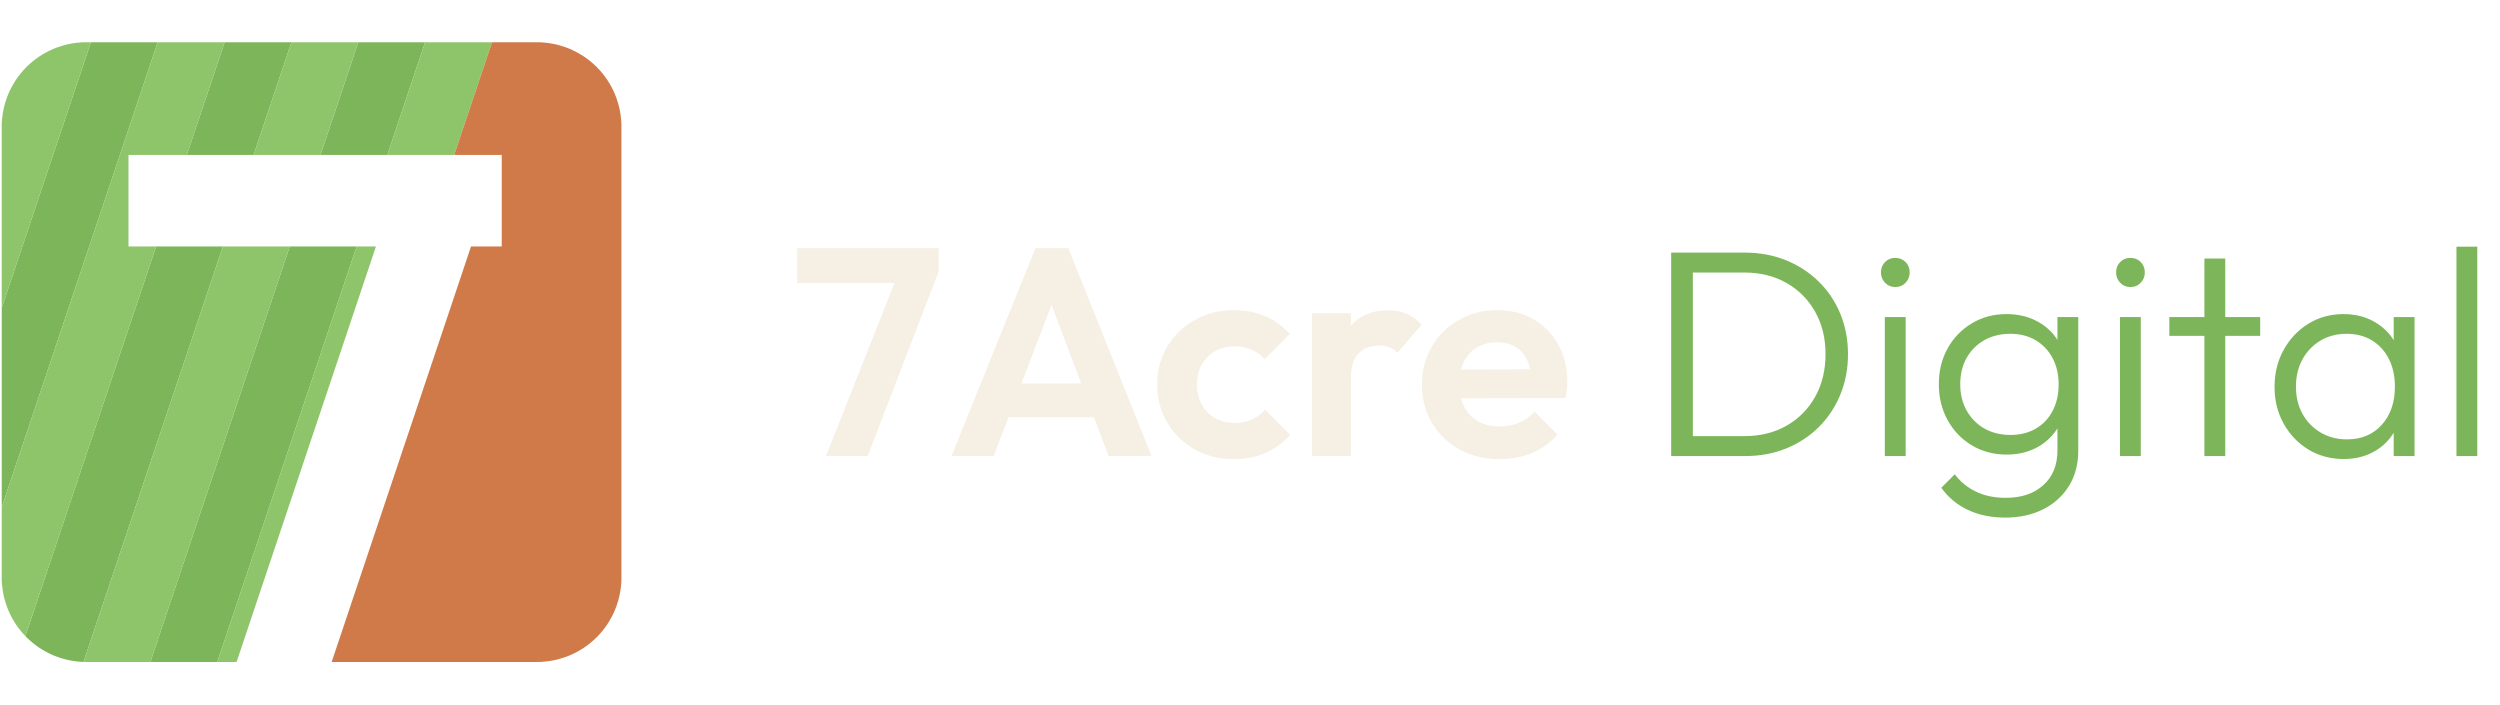
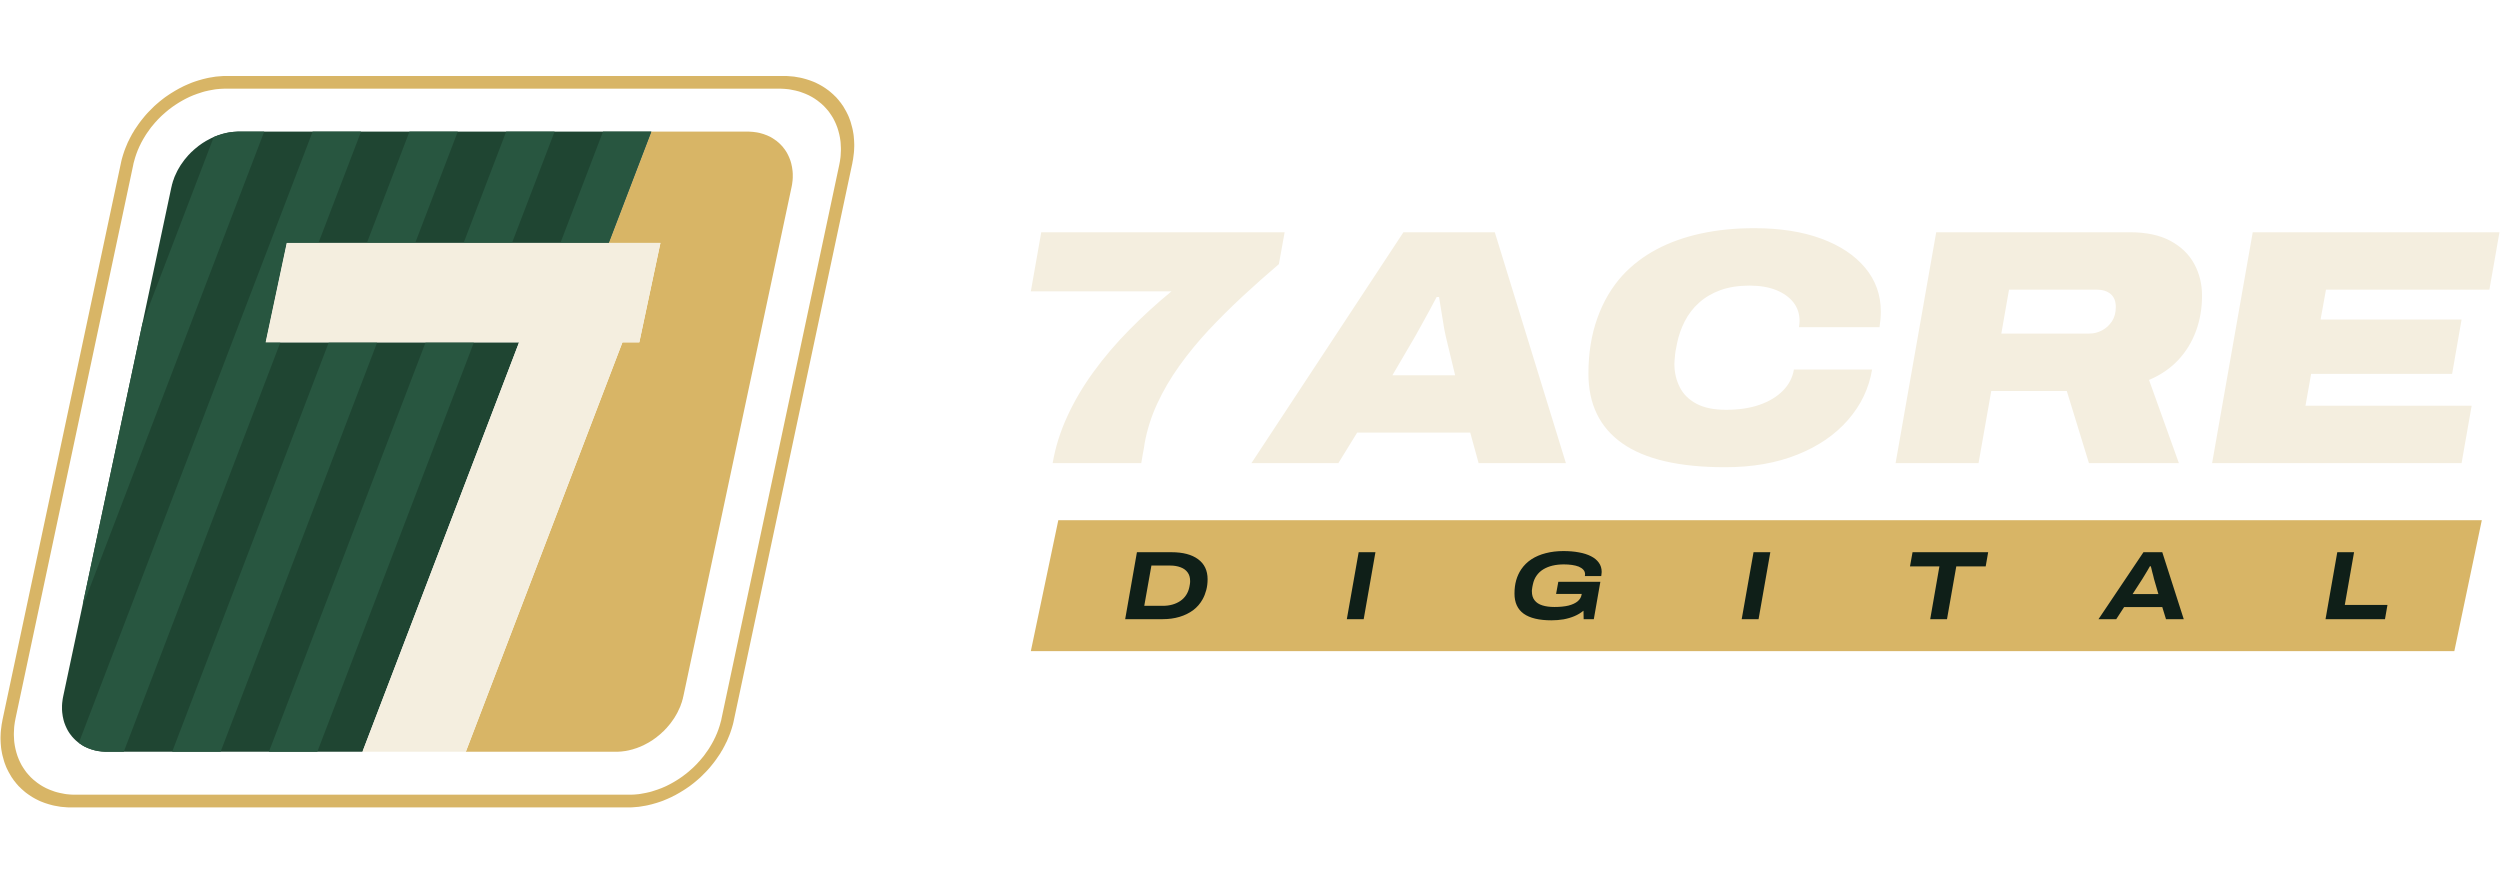
- <svg xmlns="http://www.w3.org/2000/svg" viewBox="0 0 354.51 100.00" width="355" height="100">
-   <g transform="translate(-6.00 0)">
-     <path fill="#7DB65A" d="M6.00 72.04 L28.15 6.00 L18.66 6.00 L6.00 43.74ZM9.51 90.49 L9.94 90.89 L10.39 91.28 L10.85 91.64 L11.33 91.98 L11.83 92.29 L12.34 92.58 L12.87 92.85 L13.41 93.09 L13.96 93.30 L14.52 93.48 L15.08 93.64 L15.66 93.77 L16.24 93.87 L16.82 93.94 L17.41 93.99 L17.62 93.99 L37.41 35.00 L27.92 35.00 L9.36 90.32ZM36.61 94.00 L56.40 35.00 L46.90 35.00 L27.11 94.00ZM41.77 22.00 L47.14 6.00 L37.65 6.00 L32.28 22.00ZM60.76 22.00 L66.12 6.00 L56.63 6.00 L51.26 22.00Z" />
-     <path fill="#8EC46A" d="M16.82 6.06 L16.24 6.13 L15.66 6.23 L15.08 6.36 L14.52 6.52 L13.96 6.70 L13.41 6.91 L12.87 7.15 L12.34 7.42 L11.83 7.71 L11.33 8.02 L10.85 8.36 L10.39 8.72 L9.94 9.11 L9.51 9.51 L9.11 9.94 L8.72 10.39 L8.36 10.85 L8.02 11.33 L7.71 11.83 L7.42 12.34 L7.15 12.87 L6.91 13.41 L6.70 13.96 L6.52 14.52 L6.36 15.08 L6.23 15.66 L6.13 16.24 L6.06 16.82 L6.01 17.41 L6.00 18.00 L6.00 43.74 L18.66 6.00 L18.00 6.00 L17.41 6.01ZM6.00 82.00 L6.01 82.59 L6.06 83.18 L6.13 83.76 L6.23 84.34 L6.36 84.92 L6.52 85.48 L6.70 86.04 L6.91 86.59 L7.15 87.13 L7.42 87.66 L7.71 88.17 L8.02 88.67 L8.36 89.15 L8.72 89.61 L9.11 90.06 L9.36 90.32 L27.92 35.00 L24.00 35.00 L24.00 22.00 L32.28 22.00 L37.65 6.00 L28.15 6.00 L6.00 72.04ZM18.00 94.00 L27.11 94.00 L46.90 35.00 L37.41 35.00 L17.62 93.99ZM39.35 94.00 L59.14 35.00 L56.40 35.00 L36.61 94.00ZM51.26 22.00 L56.63 6.00 L47.14 6.00 L41.77 22.00ZM63.50 22.00 L70.25 22.00 L75.62 6.00 L66.12 6.00 L60.76 22.00Z" />
-     <path fill="#D07A4A" d="M93.94 16.82 L93.87 16.24 L93.77 15.66 L93.64 15.08 L93.48 14.52 L93.30 13.96 L93.09 13.41 L92.85 12.87 L92.58 12.34 L92.29 11.83 L91.98 11.33 L91.64 10.85 L91.28 10.39 L90.89 9.94 L90.49 9.51 L90.06 9.11 L89.61 8.72 L89.15 8.36 L88.67 8.02 L88.17 7.71 L87.66 7.42 L87.13 7.15 L86.59 6.91 L86.04 6.70 L85.48 6.52 L84.92 6.36 L84.34 6.23 L83.76 6.13 L83.18 6.06 L82.59 6.01 L82.00 6.00 L75.62 6.00 L70.25 22.00 L77.00 22.00 L77.00 35.00 L72.64 35.00 L52.85 94.00 L82.00 94.00 L82.59 93.99 L83.18 93.94 L83.76 93.87 L84.34 93.77 L84.92 93.64 L85.48 93.48 L86.04 93.30 L86.59 93.09 L87.13 92.85 L87.66 92.58 L88.17 92.29 L88.67 91.98 L89.15 91.64 L89.61 91.28 L90.06 90.89 L90.49 90.49 L90.89 90.06 L91.28 89.61 L91.64 89.15 L91.98 88.67 L92.29 88.17 L92.58 87.66 L92.85 87.13 L93.09 86.59 L93.30 86.04 L93.48 85.48 L93.64 84.92 L93.77 84.34 L93.87 83.76 L93.94 83.18 L93.99 82.59 L94.00 82.00 L94.00 18.00 L93.99 17.41Z" />
+ <svg xmlns="http://www.w3.org/2000/svg" viewBox="0 0 282.88 100.00" width="283" height="100">
+   <g transform="translate(-1.68 0)">
+     <path fill="#D8B566" d="M70.53 27.50 L76.38 27.50 L73.99 38.75 L72.08 38.75 L54.35 85.10 L71.34 85.10 L71.49 85.10 L71.65 85.09 L71.81 85.08 L71.96 85.07 L72.12 85.05 L72.28 85.03 L72.44 85.01 L72.59 84.98 L72.75 84.95 L72.91 84.91 L73.07 84.87 L73.23 84.83 L73.38 84.78 L73.54 84.73 L73.70 84.68 L73.85 84.62 L74.01 84.56 L74.16 84.50 L74.31 84.43 L74.47 84.36 L74.62 84.28 L74.77 84.20 L74.92 84.12 L75.07 84.04 L75.21 83.95 L75.36 83.86 L75.50 83.77 L75.64 83.67 L75.78 83.57 L75.92 83.47 L76.05 83.36 L76.19 83.25 L76.32 83.14 L76.45 83.03 L76.57 82.91 L76.70 82.80 L76.82 82.68 L76.94 82.55 L77.06 82.43 L77.17 82.30 L77.28 82.17 L77.39 82.04 L77.50 81.91 L77.60 81.77 L77.70 81.63 L77.80 81.49 L77.90 81.35 L77.99 81.21 L78.07 81.07 L78.16 80.92 L78.24 80.78 L78.32 80.63 L78.39 80.48 L78.46 80.33 L78.53 80.18 L78.60 80.03 L78.66 79.88 L78.71 79.72 L78.77 79.57 L78.82 79.42 L78.86 79.26 L78.91 79.11 L78.94 78.95 L78.98 78.80 L91.22 21.20 L91.25 21.05 L91.28 20.89 L91.30 20.74 L91.32 20.58 L91.34 20.43 L91.35 20.28 L91.36 20.12 L91.36 19.97 L91.36 19.82 L91.36 19.67 L91.35 19.52 L91.34 19.37 L91.32 19.22 L91.30 19.08 L91.28 18.93 L91.25 18.79 L91.22 18.65 L91.19 18.51 L91.15 18.37 L91.11 18.23 L91.06 18.09 L91.01 17.96 L90.96 17.83 L90.90 17.70 L90.84 17.57 L90.78 17.45 L90.71 17.32 L90.64 17.20 L90.57 17.09 L90.49 16.97 L90.41 16.86 L90.32 16.75 L90.24 16.64 L90.14 16.53 L90.05 16.43 L89.95 16.33 L89.85 16.23 L89.75 16.14 L89.64 16.05 L89.54 15.96 L89.42 15.88 L89.31 15.80 L89.19 15.72 L89.07 15.64 L88.95 15.57 L88.83 15.50 L88.70 15.44 L88.57 15.38 L88.44 15.32 L88.30 15.27 L88.17 15.22 L88.03 15.17 L87.89 15.13 L87.75 15.09 L87.61 15.05 L87.46 15.02 L87.32 14.99 L87.17 14.97 L87.02 14.95 L86.87 14.93 L86.72 14.92 L86.57 14.91 L86.41 14.90 L86.26 14.90 L75.35 14.90Z" />
+     <path fill="#1F4532" d="M28.51 14.90 L28.35 14.91 L28.19 14.92 L28.04 14.93 L27.88 14.95 L27.72 14.97 L27.56 14.99 L27.41 15.02 L27.25 15.05 L27.09 15.09 L26.93 15.13 L26.77 15.17 L26.62 15.22 L26.46 15.27 L26.30 15.32 L26.15 15.38 L25.99 15.44 L25.84 15.50 L25.69 15.57 L25.53 15.64 L25.38 15.72 L25.23 15.80 L25.08 15.88 L24.93 15.96 L24.79 16.05 L24.64 16.14 L24.50 16.23 L24.36 16.33 L24.22 16.43 L24.08 16.53 L23.95 16.64 L23.81 16.75 L23.68 16.86 L23.55 16.97 L23.43 17.09 L23.30 17.20 L23.18 17.32 L23.06 17.45 L22.94 17.57 L22.83 17.70 L22.72 17.83 L22.61 17.96 L22.50 18.09 L22.40 18.23 L22.30 18.37 L22.20 18.51 L22.10 18.65 L22.01 18.79 L21.93 18.93 L21.84 19.08 L21.76 19.22 L21.68 19.37 L21.61 19.52 L21.54 19.67 L21.47 19.82 L21.40 19.97 L21.34 20.12 L21.29 20.28 L21.23 20.43 L21.18 20.58 L21.14 20.74 L21.09 20.89 L21.06 21.05 L21.02 21.20 L8.78 78.80 L8.75 78.95 L8.72 79.11 L8.70 79.26 L8.68 79.42 L8.66 79.57 L8.65 79.72 L8.64 79.88 L8.64 80.03 L8.64 80.18 L8.64 80.33 L8.65 80.48 L8.66 80.63 L8.68 80.78 L8.70 80.92 L8.72 81.07 L8.75 81.21 L8.78 81.35 L8.81 81.49 L8.85 81.63 L8.89 81.77 L8.94 81.91 L8.99 82.04 L9.04 82.17 L9.10 82.30 L9.16 82.43 L9.22 82.55 L9.29 82.68 L9.36 82.80 L9.43 82.91 L9.51 83.03 L9.59 83.14 L9.68 83.25 L9.76 83.36 L9.86 83.47 L9.95 83.57 L10.05 83.67 L10.15 83.77 L10.25 83.86 L10.36 83.95 L10.46 84.04 L10.58 84.12 L10.69 84.20 L10.81 84.28 L10.93 84.36 L11.05 84.43 L11.17 84.50 L11.30 84.56 L11.43 84.62 L11.56 84.68 L11.70 84.73 L11.83 84.78 L11.97 84.83 L12.11 84.87 L12.25 84.91 L12.39 84.95 L12.54 84.98 L12.68 85.01 L12.83 85.03 L12.98 85.05 L13.13 85.07 L13.28 85.08 L13.43 85.09 L13.59 85.10 L13.74 85.10 L42.65 85.10 L60.38 38.75 L31.69 38.75 L34.08 27.50 L70.53 27.50 L75.35 14.90 L28.66 14.90Z" />
+     <path fill="#285640" d="M70.53 27.50 L75.35 14.90 L69.88 14.90 L65.06 27.50ZM59.58 27.50 L64.40 14.90 L58.92 14.90 L54.10 27.50ZM37.54 85.10 L55.27 38.75 L49.80 38.75 L32.06 85.10ZM48.62 27.50 L53.44 14.90 L47.97 14.90 L43.15 27.50ZM26.59 85.10 L44.32 38.75 L38.84 38.75 L21.11 85.10ZM10.54 84.10 L10.69 84.20 L10.81 84.28 L10.93 84.36 L11.05 84.43 L11.17 84.50 L11.30 84.56 L11.43 84.62 L11.56 84.68 L11.70 84.73 L11.83 84.78 L11.97 84.83 L12.11 84.87 L12.25 84.91 L12.39 84.95 L12.54 84.98 L12.68 85.01 L12.83 85.03 L12.98 85.05 L13.13 85.07 L13.28 85.08 L13.43 85.09 L13.59 85.10 L13.74 85.10 L15.63 85.10 L33.36 38.75 L31.69 38.75 L34.08 27.50 L37.67 27.50 L42.49 14.90 L37.01 14.90ZM25.82 15.51 L17.74 36.63 L11.00 68.34 L11.09 68.35 L31.53 14.90 L28.66 14.90 L28.51 14.90 L28.35 14.91 L28.19 14.92 L28.04 14.93 L27.88 14.95 L27.72 14.97 L27.56 14.99 L27.41 15.02 L27.25 15.05 L27.09 15.09 L26.93 15.13 L26.77 15.17 L26.62 15.22 L26.46 15.27 L26.30 15.32 L26.15 15.38 L25.99 15.44Z" />
+     <path fill="#D8B566" d="M27.30 8.60 L27.06 8.60 L26.81 8.61 L26.57 8.63 L26.32 8.65 L26.07 8.67 L25.82 8.71 L25.58 8.75 L25.33 8.79 L25.08 8.84 L24.83 8.90 L24.58 8.96 L24.34 9.03 L24.09 9.10 L23.84 9.18 L23.60 9.26 L23.35 9.35 L23.11 9.45 L22.87 9.55 L22.62 9.66 L22.38 9.77 L22.15 9.89 L21.91 10.01 L21.68 10.14 L21.45 10.27 L21.22 10.41 L20.99 10.55 L20.76 10.70 L20.54 10.85 L20.32 11.00 L20.11 11.16 L19.89 11.33 L19.68 11.50 L19.48 11.67 L19.27 11.85 L19.07 12.03 L18.88 12.22 L18.69 12.41 L18.50 12.60 L18.31 12.80 L18.13 13.00 L17.96 13.20 L17.79 13.41 L17.62 13.62 L17.46 13.83 L17.30 14.05 L17.15 14.27 L17.00 14.49 L16.85 14.71 L16.72 14.94 L16.58 15.16 L16.46 15.39 L16.33 15.63 L16.22 15.86 L16.10 16.09 L16.00 16.33 L15.90 16.57 L15.80 16.81 L15.71 17.05 L15.63 17.29 L15.55 17.53 L15.48 17.77 L15.41 18.01 L15.35 18.26 L15.30 18.50 L1.90 81.50 L1.86 81.74 L1.81 81.99 L1.78 82.23 L1.75 82.47 L1.72 82.71 L1.70 82.95 L1.69 83.19 L1.68 83.43 L1.68 83.67 L1.69 83.91 L1.70 84.14 L1.72 84.37 L1.74 84.61 L1.77 84.84 L1.81 85.06 L1.85 85.29 L1.90 85.51 L1.96 85.73 L2.02 85.95 L2.08 86.17 L2.15 86.38 L2.23 86.59 L2.31 86.80 L2.40 87.00 L2.50 87.20 L2.60 87.40 L2.71 87.59 L2.82 87.78 L2.93 87.97 L3.06 88.15 L3.18 88.33 L3.32 88.50 L3.45 88.67 L3.60 88.84 L3.74 89.00 L3.90 89.15 L4.05 89.30 L4.22 89.45 L4.38 89.59 L4.55 89.73 L4.73 89.86 L4.91 89.99 L5.09 90.11 L5.28 90.23 L5.47 90.34 L5.67 90.45 L5.87 90.55 L6.07 90.65 L6.28 90.74 L6.49 90.82 L6.70 90.90 L6.92 90.97 L7.14 91.04 L7.36 91.10 L7.58 91.16 L7.81 91.21 L8.04 91.25 L8.27 91.29 L8.50 91.33 L8.74 91.35 L8.98 91.37 L9.22 91.39 L9.46 91.40 L9.70 91.40 L72.70 91.40 L72.94 91.40 L73.19 91.39 L73.43 91.37 L73.68 91.35 L73.93 91.33 L74.18 91.29 L74.42 91.25 L74.67 91.21 L74.92 91.16 L75.17 91.10 L75.42 91.04 L75.66 90.97 L75.91 90.90 L76.16 90.82 L76.40 90.74 L76.65 90.65 L76.89 90.55 L77.13 90.45 L77.38 90.34 L77.62 90.23 L77.85 90.11 L78.09 89.99 L78.32 89.86 L78.55 89.73 L78.78 89.59 L79.01 89.45 L79.24 89.30 L79.46 89.15 L79.68 89.00 L79.89 88.84 L80.11 88.67 L80.32 88.50 L80.52 88.33 L80.73 88.15 L80.93 87.97 L81.12 87.78 L81.31 87.59 L81.50 87.40 L81.69 87.20 L81.87 87.00 L82.04 86.80 L82.21 86.59 L82.38 86.38 L82.54 86.17 L82.70 85.95 L82.85 85.73 L83.00 85.51 L83.15 85.29 L83.28 85.06 L83.42 84.84 L83.54 84.61 L83.67 84.37 L83.78 84.14 L83.90 83.91 L84.00 83.67 L84.10 83.43 L84.20 83.19 L84.29 82.95 L84.37 82.71 L84.45 82.47 L84.52 82.23 L84.59 81.99 L84.65 81.74 L84.70 81.50 L98.10 18.50 L98.14 18.26 L98.19 18.01 L98.22 17.77 L98.25 17.53 L98.28 17.29 L98.30 17.05 L98.31 16.81 L98.32 16.57 L98.32 16.33 L98.31 16.09 L98.30 15.86 L98.28 15.63 L98.26 15.39 L98.23 15.16 L98.19 14.94 L98.15 14.71 L98.10 14.49 L98.04 14.27 L97.98 14.05 L97.92 13.83 L97.85 13.62 L97.77 13.41 L97.69 13.20 L97.60 13.00 L97.50 12.80 L97.40 12.60 L97.29 12.41 L97.18 12.22 L97.07 12.03 L96.94 11.85 L96.82 11.67 L96.68 11.50 L96.55 11.33 L96.40 11.16 L96.26 11.00 L96.10 10.85 L95.95 10.70 L95.78 10.55 L95.62 10.41 L95.45 10.27 L95.27 10.14 L95.09 10.01 L94.91 9.89 L94.72 9.77 L94.53 9.66 L94.33 9.55 L94.13 9.45 L93.93 9.35 L93.72 9.26 L93.51 9.18 L93.30 9.10 L93.08 9.03 L92.86 8.96 L92.64 8.90 L92.42 8.84 L92.19 8.79 L91.96 8.75 L91.73 8.71 L91.50 8.67 L91.26 8.65 L91.02 8.63 L90.78 8.61 L90.54 8.60 L90.30 8.60ZM90.03 10.04 L90.24 10.05 L90.44 10.06 L90.65 10.08 L90.86 10.10 L91.06 10.13 L91.26 10.17 L91.46 10.21 L91.66 10.25 L91.86 10.30 L92.05 10.35 L92.24 10.41 L92.43 10.48 L92.62 10.55 L92.80 10.62 L92.98 10.70 L93.16 10.78 L93.33 10.87 L93.50 10.96 L93.67 11.06 L93.83 11.16 L93.99 11.27 L94.15 11.38 L94.30 11.50 L94.45 11.62 L94.60 11.74 L94.74 11.87 L94.88 12.00 L95.01 12.14 L95.14 12.28 L95.26 12.42 L95.39 12.57 L95.50 12.72 L95.61 12.88 L95.72 13.04 L95.82 13.20 L95.92 13.36 L96.01 13.53 L96.10 13.71 L96.18 13.88 L96.26 14.06 L96.33 14.24 L96.40 14.42 L96.46 14.61 L96.52 14.80 L96.57 14.99 L96.62 15.18 L96.66 15.37 L96.70 15.57 L96.73 15.77 L96.76 15.97 L96.78 16.17 L96.79 16.38 L96.80 16.58 L96.81 16.79 L96.81 16.99 L96.80 17.20 L96.79 17.41 L96.78 17.62 L96.76 17.83 L96.73 18.04 L96.70 18.26 L96.66 18.47 L96.62 18.68 L83.30 81.32 L83.26 81.53 L83.20 81.74 L83.14 81.96 L83.08 82.17 L83.01 82.38 L82.94 82.59 L82.86 82.80 L82.78 83.01 L82.69 83.21 L82.60 83.42 L82.50 83.62 L82.40 83.83 L82.29 84.03 L82.18 84.23 L82.06 84.43 L81.94 84.63 L81.82 84.82 L81.69 85.01 L81.55 85.20 L81.42 85.39 L81.28 85.58 L81.13 85.76 L80.98 85.94 L80.83 86.12 L80.67 86.29 L80.51 86.47 L80.34 86.64 L80.18 86.80 L80.01 86.96 L79.83 87.12 L79.65 87.28 L79.47 87.43 L79.29 87.58 L79.10 87.72 L78.92 87.86 L78.72 88.00 L78.53 88.13 L78.33 88.26 L78.14 88.38 L77.94 88.50 L77.73 88.62 L77.53 88.73 L77.32 88.84 L77.12 88.94 L76.91 89.04 L76.70 89.13 L76.49 89.22 L76.27 89.30 L76.06 89.38 L75.84 89.45 L75.63 89.52 L75.41 89.59 L75.20 89.65 L74.98 89.70 L74.76 89.75 L74.55 89.79 L74.33 89.83 L74.11 89.87 L73.90 89.90 L73.68 89.92 L73.47 89.94 L73.25 89.95 L73.04 89.96 L72.83 89.96 L10.19 89.96 L9.97 89.96 L9.76 89.95 L9.56 89.94 L9.35 89.92 L9.14 89.90 L8.94 89.87 L8.74 89.83 L8.54 89.79 L8.34 89.75 L8.14 89.70 L7.95 89.65 L7.76 89.59 L7.57 89.52 L7.38 89.45 L7.20 89.38 L7.02 89.30 L6.84 89.22 L6.67 89.13 L6.50 89.04 L6.33 88.94 L6.17 88.84 L6.01 88.73 L5.85 88.62 L5.70 88.50 L5.55 88.38 L5.40 88.26 L5.26 88.13 L5.12 88.00 L4.99 87.86 L4.86 87.72 L4.74 87.58 L4.61 87.43 L4.50 87.28 L4.39 87.12 L4.28 86.96 L4.18 86.80 L4.08 86.64 L3.99 86.47 L3.90 86.29 L3.82 86.12 L3.74 85.94 L3.67 85.76 L3.60 85.58 L3.54 85.39 L3.48 85.20 L3.43 85.01 L3.38 84.82 L3.34 84.63 L3.30 84.43 L3.27 84.23 L3.24 84.03 L3.22 83.83 L3.21 83.62 L3.20 83.42 L3.19 83.21 L3.19 83.01 L3.20 82.80 L3.21 82.59 L3.22 82.38 L3.24 82.17 L3.27 81.96 L3.30 81.74 L3.34 81.53 L3.38 81.32 L16.70 18.68 L16.74 18.47 L16.80 18.26 L16.86 18.04 L16.92 17.83 L16.99 17.62 L17.06 17.41 L17.14 17.20 L17.22 16.99 L17.31 16.79 L17.40 16.58 L17.50 16.38 L17.60 16.17 L17.71 15.97 L17.82 15.77 L17.94 15.57 L18.06 15.37 L18.18 15.18 L18.31 14.99 L18.45 14.80 L18.58 14.61 L18.72 14.42 L18.87 14.24 L19.02 14.06 L19.17 13.88 L19.33 13.71 L19.49 13.53 L19.66 13.36 L19.82 13.20 L19.99 13.04 L20.17 12.88 L20.35 12.72 L20.53 12.57 L20.71 12.42 L20.90 12.28 L21.08 12.14 L21.28 12.00 L21.47 11.87 L21.67 11.74 L21.86 11.62 L22.06 11.50 L22.27 11.38 L22.47 11.27 L22.68 11.16 L22.88 11.06 L23.09 10.96 L23.30 10.87 L23.51 10.78 L23.73 10.70 L23.94 10.62 L24.16 10.55 L24.37 10.48 L24.59 10.41 L24.80 10.35 L25.02 10.30 L25.24 10.25 L25.45 10.21 L25.67 10.17 L25.89 10.13 L26.10 10.10 L26.32 10.08 L26.53 10.06 L26.75 10.05 L26.96 10.04 L27.17 10.04 L89.81 10.04Z" />
+     <path fill="#F4EEDF" d="M54.35 85.10 L72.08 38.75 L73.99 38.75 L76.38 27.50 L64.68 27.50 L34.08 27.50 L31.69 38.75 L60.38 38.75 L42.65 85.10Z" />
  </g>
-   <path fill="#F5EFE4" d="M117.04 64.76L127.42 38.57L133.04 38.57L122.96 64.76L117.04 64.76ZM112.96 40.20L112.96 35.24L133.04 35.24L133.04 38.57L130.91 40.20L112.96 40.20ZM134.87 64.76L146.79 35.24L151.45 35.24L163.27 64.76L157.18 64.76L148.04 40.55L150.12 40.55L140.85 64.76L134.87 64.76ZM141.19 59.25L141.19 54.46L157.06 54.46L157.06 59.25L141.19 59.25ZM174.98 65.20Q171.90 65.20 169.42 63.82Q166.94 62.43 165.51 60.02Q164.08 57.61 164.08 54.63Q164.08 51.61 165.51 49.21Q166.95 46.82 169.44 45.43Q171.92 44.04 175.01 44.04Q177.38 44.04 179.40 44.90Q181.42 45.77 182.91 47.42L179.35 51.01Q178.55 50.09 177.45 49.64Q176.35 49.18 175.01 49.18Q173.47 49.18 172.27 49.87Q171.07 50.57 170.40 51.77Q169.72 52.98 169.72 54.61Q169.72 56.21 170.40 57.43Q171.07 58.66 172.28 59.36Q173.48 60.06 175.01 60.06Q176.39 60.06 177.49 59.58Q178.60 59.10 179.40 58.17L182.96 61.76Q181.44 63.44 179.42 64.32Q177.39 65.20 174.98 65.20ZM186.07 64.76L186.07 44.48L191.59 44.48L191.59 64.76L186.07 64.76ZM191.59 53.56L189.44 52.11Q189.84 48.40 191.64 46.23Q193.45 44.06 196.83 44.06Q198.32 44.06 199.49 44.55Q200.66 45.04 201.61 46.12L198.18 50.08Q197.70 49.56 197.05 49.31Q196.41 49.07 195.56 49.07Q193.79 49.07 192.69 50.17Q191.59 51.27 191.59 53.56ZM212.71 65.20Q209.53 65.20 207.04 63.84Q204.55 62.47 203.11 60.06Q201.67 57.65 201.67 54.62Q201.67 51.60 203.08 49.21Q204.49 46.82 206.93 45.43Q209.36 44.04 212.35 44.04Q215.27 44.04 217.51 45.34Q219.75 46.65 221.03 48.94Q222.31 51.23 222.31 54.16Q222.31 54.69 222.25 55.26Q222.19 55.83 222.04 56.53L204.97 56.56L204.97 52.47L219.48 52.44L217.23 54.13Q217.17 52.32 216.60 51.11Q216.02 49.90 214.96 49.25Q213.89 48.61 212.33 48.61Q210.69 48.61 209.48 49.34Q208.27 50.06 207.62 51.38Q206.96 52.70 206.96 54.54Q206.96 56.38 207.66 57.74Q208.36 59.10 209.65 59.83Q210.94 60.56 212.67 60.56Q214.21 60.56 215.48 60.03Q216.75 59.50 217.67 58.45L220.91 61.71Q219.41 63.44 217.29 64.32Q215.17 65.20 212.71 65.20Z" />
-   <path fill="#7DB65A" d="M238.95 64.76L238.95 61.93L247.45 61.93Q250.85 61.93 253.46 60.44Q256.06 58.95 257.52 56.32Q258.98 53.70 258.98 50.27Q258.98 46.89 257.51 44.28Q256.04 41.66 253.44 40.18Q250.83 38.70 247.45 38.70L239.03 38.70L239.03 35.87L247.51 35.87Q250.68 35.87 253.35 36.95Q256.02 38.03 258.00 39.97Q259.99 41.92 261.08 44.55Q262.17 47.19 262.17 50.32Q262.17 53.40 261.08 56.05Q259.99 58.69 258.02 60.65Q256.06 62.60 253.39 63.68Q250.73 64.76 247.60 64.76L238.95 64.76ZM237.06 64.76L237.06 35.87L240.14 35.87L240.14 64.76L237.06 64.76ZM267.40 64.76L267.40 45.02L270.36 45.02L270.36 64.76L267.40 64.76ZM268.87 40.76Q268.01 40.76 267.43 40.15Q266.85 39.54 266.85 38.68Q266.85 37.80 267.43 37.21Q268.01 36.62 268.87 36.62Q269.77 36.62 270.35 37.21Q270.93 37.80 270.93 38.68Q270.93 39.54 270.35 40.15Q269.77 40.76 268.87 40.76ZM284.49 73.50Q281.51 73.50 279.18 72.40Q276.85 71.29 275.42 69.26L277.33 67.35Q278.51 68.92 280.32 69.80Q282.12 70.69 284.56 70.69Q287.94 70.69 289.92 68.88Q291.91 67.07 291.91 63.99L291.91 59.05L292.50 54.56L291.91 50.11L291.91 45.02L294.87 45.02L294.87 63.99Q294.87 66.84 293.57 68.97Q292.26 71.11 289.92 72.30Q287.58 73.50 284.49 73.50ZM284.70 64.55Q281.95 64.55 279.77 63.25Q277.59 61.95 276.33 59.68Q275.07 57.41 275.07 54.56Q275.07 51.72 276.31 49.48Q277.56 47.23 279.75 45.92Q281.93 44.60 284.66 44.60Q286.97 44.60 288.79 45.50Q290.61 46.39 291.73 47.99Q292.85 49.60 293.08 51.79L293.08 57.39Q292.83 59.53 291.70 61.15Q290.56 62.77 288.77 63.66Q286.97 64.55 284.70 64.55ZM285.25 61.76Q287.29 61.76 288.83 60.87Q290.37 59.98 291.22 58.36Q292.08 56.74 292.08 54.58Q292.08 52.44 291.21 50.83Q290.35 49.22 288.81 48.31Q287.27 47.40 285.21 47.40Q283.13 47.40 281.52 48.31Q279.92 49.22 279.01 50.83Q278.11 52.44 278.11 54.56Q278.11 56.66 279.02 58.30Q279.94 59.93 281.54 60.85Q283.15 61.76 285.25 61.76ZM300.79 64.76L300.79 45.02L303.75 45.02L303.75 64.76L300.79 64.76ZM302.26 40.76Q301.40 40.76 300.82 40.15Q300.24 39.54 300.24 38.68Q300.24 37.80 300.82 37.21Q301.40 36.62 302.26 36.62Q303.16 36.62 303.74 37.21Q304.32 37.80 304.32 38.68Q304.32 39.54 303.74 40.15Q303.16 40.76 302.26 40.76ZM312.78 64.76L312.78 36.71L315.74 36.71L315.74 64.76L312.78 64.76ZM307.80 47.69L307.80 45.02L320.70 45.02L320.70 47.69L307.80 47.69ZM332.56 65.18Q329.77 65.18 327.54 63.83Q325.32 62.47 324.03 60.15Q322.74 57.83 322.74 54.94Q322.74 52.02 324.03 49.69Q325.32 47.35 327.53 45.98Q329.75 44.60 332.52 44.60Q334.79 44.60 336.57 45.51Q338.36 46.41 339.48 48.03Q340.61 49.64 340.84 51.79L340.84 57.98Q340.59 60.12 339.47 61.75Q338.36 63.38 336.58 64.28Q334.81 65.18 332.56 65.18ZM333.03 62.39Q336.11 62.39 337.97 60.32Q339.83 58.25 339.83 54.91Q339.83 52.67 338.98 50.98Q338.13 49.29 336.58 48.34Q335.04 47.40 332.98 47.40Q330.88 47.40 329.27 48.36Q327.65 49.33 326.71 51.02Q325.78 52.71 325.78 54.89Q325.78 57.08 326.71 58.77Q327.65 60.46 329.29 61.42Q330.93 62.39 333.03 62.39ZM339.66 64.76L339.66 59.47L340.25 54.62L339.66 49.85L339.66 45.02L342.62 45.02L342.62 64.76L339.66 64.76ZM348.57 64.76L348.57 35.03L351.53 35.03L351.53 64.76L348.57 64.76Z" />
+   <path fill="#F4EEDF" d="M119.10 52.43Q119.56 49.73 120.76 47.13Q121.95 44.53 123.74 42.08Q125.52 39.63 127.77 37.35Q130.01 35.07 132.55 32.98L116.63 32.98L117.81 26.29L145.36 26.29L144.71 29.90Q142.62 31.68 140.59 33.56Q138.56 35.45 136.73 37.40Q134.91 39.36 133.43 41.43Q131.95 43.50 130.94 45.69Q129.93 47.87 129.51 50.19Q129.44 50.76 129.32 51.31Q129.21 51.86 129.13 52.43L119.10 52.43ZM141.60 52.43L158.81 26.29L169.15 26.29L177.20 52.43L167.32 52.43L166.37 48.97L153.57 48.97L151.44 52.43L141.60 52.43ZM157.56 42.48L164.66 42.48L163.60 38.07Q163.52 37.76 163.43 37.25Q163.33 36.74 163.24 36.09Q163.14 35.45 163.03 34.80Q162.92 34.15 162.84 33.62L162.57 33.62Q162.23 34.27 161.78 35.10Q161.32 35.94 160.88 36.74Q160.45 37.54 160.14 38.07L157.56 42.48ZM195.22 52.89Q187.43 52.89 183.59 50.19Q179.75 47.49 179.75 42.29Q179.75 38.83 180.76 36.02Q181.76 33.20 183.63 31.15Q185.26 29.40 187.46 28.23Q189.67 27.05 192.46 26.44Q195.25 25.83 198.52 25.83Q202.89 25.83 206.10 27.01Q209.31 28.19 211.08 30.32Q212.85 32.44 212.85 35.29Q212.85 35.71 212.81 36.15Q212.77 36.59 212.70 37.04L203.58 37.04Q203.61 36.85 203.63 36.66Q203.65 36.47 203.65 36.32Q203.65 35.14 202.97 34.25Q202.28 33.36 201.01 32.84Q199.74 32.33 197.99 32.33Q196.13 32.33 194.70 32.84Q193.28 33.36 192.27 34.27Q191.26 35.18 190.66 36.36Q190.05 37.54 189.78 38.87Q189.67 39.40 189.61 39.76Q189.55 40.12 189.54 40.39Q189.52 40.65 189.50 40.82Q189.48 40.99 189.48 41.18Q189.48 42.63 190.09 43.83Q190.69 45.02 191.99 45.71Q193.28 46.39 195.33 46.39Q197.50 46.39 199.13 45.82Q200.76 45.25 201.77 44.22Q202.78 43.20 203.01 41.83L211.86 41.83Q211.33 45.02 209.14 47.53Q206.96 50.04 203.41 51.46Q199.85 52.89 195.22 52.89ZM214.52 52.43L219.12 26.29L241.01 26.29Q243.82 26.29 245.62 27.26Q247.43 28.23 248.32 29.86Q249.21 31.49 249.21 33.47Q249.21 35.60 248.53 37.46Q247.85 39.32 246.52 40.75Q245.19 42.17 243.21 43.01L246.59 52.43L236.41 52.43L233.90 44.26L225.35 44.26L223.91 52.43L214.52 52.43ZM226.49 37.76L236.45 37.76Q237.21 37.76 237.89 37.40Q238.57 37.04 239.01 36.38Q239.45 35.71 239.45 34.76Q239.45 33.77 238.86 33.28Q238.27 32.79 237.32 32.79L227.36 32.79L226.49 37.76ZM250.35 52.43L254.95 26.29L282.88 26.29L281.74 32.79L263.24 32.79L262.63 36.17L278.59 36.17L277.52 42.32L261.56 42.32L260.92 45.93L279.73 45.93L278.59 52.43L250.35 52.43Z" />
+   <path fill="#D8B566" d="M119.74 58.89 L280.88 58.89 L277.77 73.71 L116.63 73.71Z" />
+   <path fill="#0F1F18" d="M127.31 70.09L128.64 62.51L132.54 62.51Q134.49 62.51 135.56 63.30Q136.64 64.09 136.64 65.57Q136.64 66.22 136.49 66.79Q136.34 67.36 136.08 67.83Q135.68 68.56 135.01 69.07Q134.33 69.57 133.46 69.83Q132.59 70.09 131.56 70.09L127.31 70.09ZM129.47 68.58L131.58 68.58Q132.15 68.58 132.65 68.44Q133.15 68.30 133.55 68.03Q133.95 67.76 134.21 67.36Q134.48 66.95 134.58 66.43Q134.62 66.22 134.64 66.10Q134.65 65.97 134.66 65.89Q134.66 65.81 134.66 65.75Q134.66 65.18 134.38 64.80Q134.10 64.41 133.59 64.22Q133.07 64.02 132.39 64.02L130.28 64.02L129.47 68.58ZM152.40 70.09L153.74 62.51L155.64 62.51L154.31 70.09L152.40 70.09ZM175.56 70.22Q173.47 70.22 172.42 69.47Q171.38 68.72 171.38 67.20Q171.38 66.37 171.57 65.69Q171.77 65.00 172.14 64.45Q172.60 63.77 173.30 63.31Q174.01 62.85 174.92 62.62Q175.84 62.38 176.92 62.38Q177.89 62.38 178.68 62.53Q179.47 62.67 180.05 62.97Q180.62 63.26 180.93 63.70Q181.25 64.14 181.25 64.74Q181.25 64.85 181.23 64.97Q181.22 65.09 181.20 65.21L179.35 65.21Q179.36 65.16 179.36 65.11Q179.37 65.07 179.37 65.03Q179.37 64.71 179.18 64.50Q178.98 64.28 178.65 64.14Q178.31 64.01 177.88 63.95Q177.45 63.89 176.96 63.89Q176.27 63.89 175.68 64.03Q175.10 64.17 174.64 64.45Q174.18 64.73 173.88 65.16Q173.58 65.58 173.46 66.16Q173.42 66.33 173.40 66.45Q173.38 66.58 173.37 66.67Q173.36 66.76 173.35 66.82Q173.35 66.89 173.35 66.95Q173.35 67.57 173.66 67.96Q173.96 68.35 174.54 68.53Q175.11 68.71 175.91 68.71Q176.84 68.71 177.50 68.55Q178.16 68.38 178.54 68.06Q178.91 67.74 178.98 67.30L178.99 67.23L176.09 67.23L176.34 65.86L181.10 65.86L180.36 70.09L179.21 70.09L179.19 69.13Q178.73 69.51 178.16 69.75Q177.59 69.99 176.93 70.11Q176.27 70.22 175.56 70.22ZM197.10 70.09L198.44 62.51L200.34 62.51L199.01 70.09L197.10 70.09ZM218.44 70.09L219.48 64.12L216.15 64.12L216.44 62.51L225.00 62.51L224.72 64.12L221.39 64.12L220.34 70.09L218.44 70.09ZM237.49 70.09L242.58 62.51L244.71 62.51L247.14 70.09L245.13 70.09L244.71 68.72L240.39 68.72L239.50 70.09L237.49 70.09ZM241.35 67.25L244.27 67.25L243.77 65.53Q243.74 65.41 243.69 65.19Q243.63 64.98 243.57 64.74Q243.51 64.51 243.47 64.32Q243.42 64.14 243.41 64.10L243.31 64.10Q243.19 64.31 243.03 64.59Q242.86 64.86 242.71 65.12Q242.56 65.38 242.46 65.53L241.35 67.25ZM263.19 70.09L264.52 62.51L266.42 62.51L265.37 68.48L270.20 68.48L269.92 70.09L263.19 70.09Z" />
</svg>
